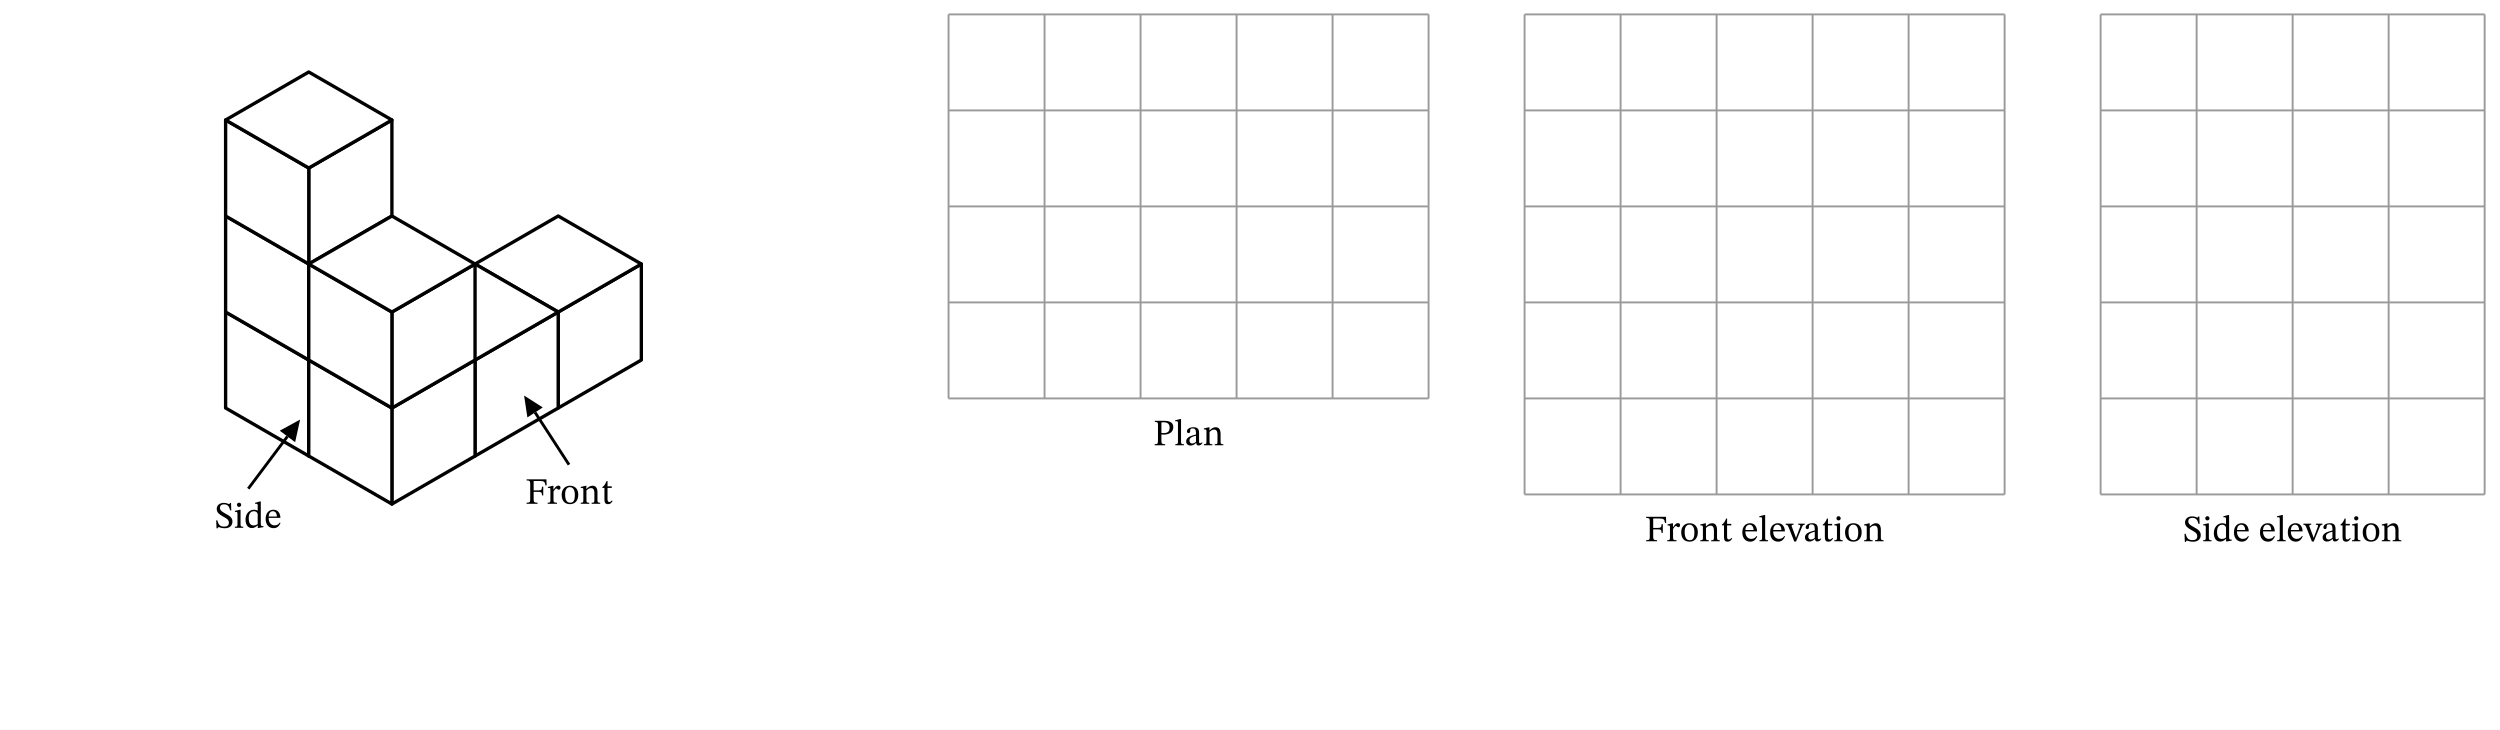
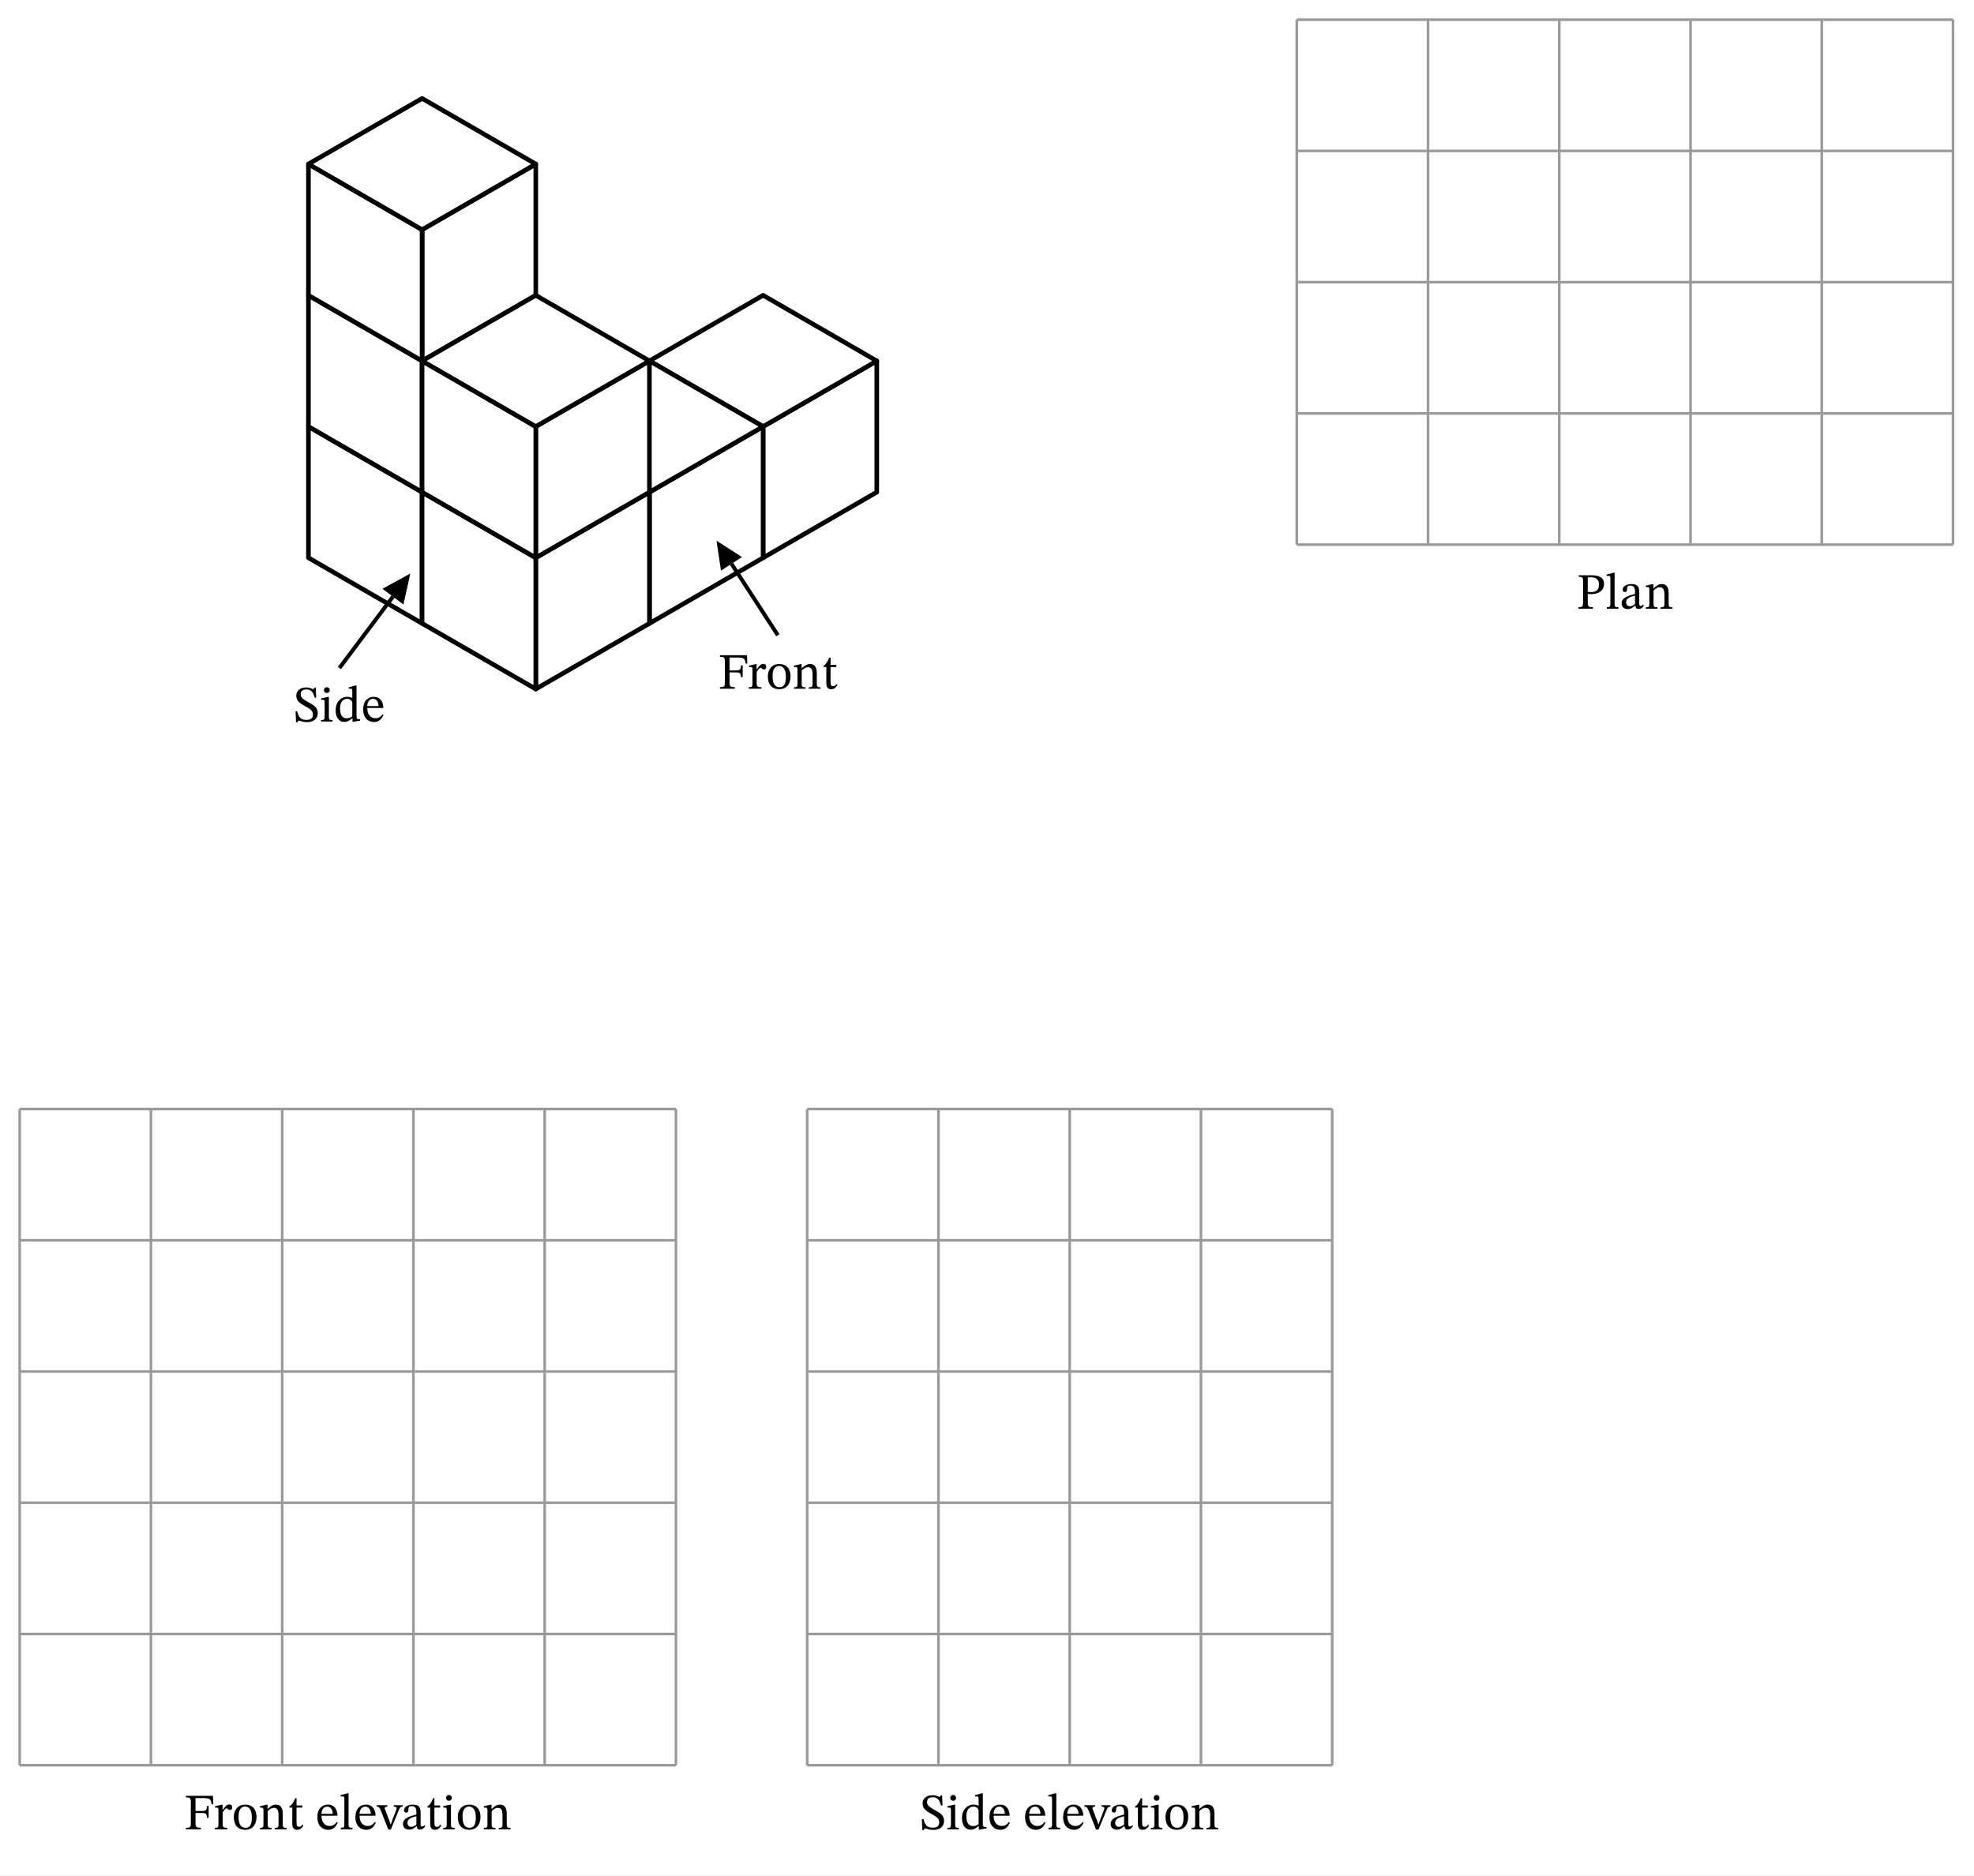
- <svg xmlns="http://www.w3.org/2000/svg" width="984.189" height="287.244" viewBox="0 0 260.4 76">
+ <svg xmlns="http://www.w3.org/2000/svg" width="568.441" height="540.095" viewBox="0 0 150.4 142.9">
  <defs />
-   <path fill="#ffffff" stroke="none" d="M 0 0 L 260.4 0 L 260.4 76 L 0 76 Z" />
+   <path fill="#ffffff" stroke="none" d="M 0 0 L 150.4 0 L 150.4 142.9 L 0 142.9 Z" />
  <g transform="matrix(1 0 0 1 1.5 1.5)">
    <g>
      <path fill="#ffffff" stroke="#000000" stroke-width="0.35" stroke-linejoin="round" d="M 56.641 41 L 65.301 36 L 65.301 26 L 56.641 31 Z" />
      <path fill="#ffffff" stroke="#000000" stroke-width="0.35" stroke-linejoin="round" d="M 56.641 31 L 65.301 26 L 56.641 21 L 47.981 26 Z" />
      <path fill="#ffffff" stroke="#000000" stroke-width="0.35" stroke-linejoin="round" d="M 47.981 46 L 56.641 41 L 56.641 31 L 47.981 36 Z" />
      <path fill="#ffffff" stroke="#000000" stroke-width="0.35" stroke-linejoin="round" d="M 30.66 46 L 22 41 L 22 31 L 30.66 36 Z" />
      <path fill="#ffffff" stroke="#000000" stroke-width="0.35" stroke-linejoin="round" d="M 47.981 36 L 56.641 31 L 47.981 26 L 39.321 31 Z" />
      <path fill="#ffffff" stroke="#000000" stroke-width="0.35" stroke-linejoin="round" d="M 39.321 51 L 47.981 46 L 47.981 36 L 39.321 41 Z" />
      <path fill="#ffffff" stroke="#000000" stroke-width="0.35" stroke-linejoin="round" d="M 39.321 51 L 30.66 46 L 30.66 36 L 39.321 41 Z" />
      <path fill="#ffffff" stroke="#000000" stroke-width="0.35" stroke-linejoin="round" d="M 30.66 36 L 22 31 L 22 21 L 30.66 26 Z" />
      <path fill="#ffffff" stroke="#000000" stroke-width="0.35" stroke-linejoin="round" d="M 39.321 41 L 47.981 36 L 47.981 26 L 39.321 31 Z" />
      <path fill="#ffffff" stroke="#000000" stroke-width="0.35" stroke-linejoin="round" d="M 39.321 41 L 30.66 36 L 30.66 26 L 39.321 31 Z" />
      <path fill="#ffffff" stroke="#000000" stroke-width="0.35" stroke-linejoin="round" d="M 30.66 26 L 39.321 21 L 39.321 11 L 30.66 16 Z" />
      <path fill="#ffffff" stroke="#000000" stroke-width="0.35" stroke-linejoin="round" d="M 30.66 26 L 22 21 L 22 11 L 30.66 16 Z" />
      <path fill="#ffffff" stroke="#000000" stroke-width="0.35" stroke-linejoin="round" d="M 39.321 31 L 47.981 26 L 39.321 21 L 30.66 26 Z" />
      <path fill="#ffffff" stroke="#000000" stroke-width="0.35" stroke-linejoin="round" d="M 30.66 16 L 39.321 11 L 30.66 6 L 22 11 Z" />
      <path fill="#000000" stroke="#000000" stroke-width="0.3" d="M 57.767 46.9 L 54.233 41.46" />
      <path fill="#000000" stroke="none" d="M 53.09 39.7 L 53.433 41.98 L 55.033 40.94 Z" />
      <path fill="#000000" stroke="#000000" stroke-width="0.3" d="M 24.36 49.4 L 28.44 43.96" />
      <path fill="#000000" stroke="none" d="M 29.76 42.2 L 27.64 43.36 L 29.24 44.56 Z" />
      <g>
        <path fill="#000000" stroke="none" d="M 55.438 49.062 L 55.415 48.425 L 53.35 48.425 L 53.35 48.542 C 53.63 48.542 53.727 48.596 53.727 48.864 L 53.727 50.525 C 53.727 50.812 53.665 50.859 53.35 50.859 L 53.35 50.975 L 54.488 50.975 L 54.488 50.859 C 54.185 50.859 54.084 50.812 54.084 50.548 L 54.084 49.733 L 54.542 49.733 C 54.876 49.733 54.953 49.784 54.953 50.098 L 55.085 50.098 L 55.085 49.198 L 54.953 49.198 C 54.953 49.512 54.876 49.582 54.542 49.582 L 54.084 49.582 L 54.084 48.6 L 54.701 48.6 C 55.209 48.6 55.244 48.693 55.314 49.062 Z M 56.145 49.104 L 56.052 49.104 L 55.57 49.221 L 55.57 49.329 C 55.57 49.329 55.613 49.322 55.691 49.322 C 55.83 49.322 55.83 49.392 55.83 49.531 L 55.83 50.599 C 55.83 50.816 55.803 50.862 55.547 50.862 L 55.547 50.975 L 56.517 50.975 L 56.517 50.862 C 56.226 50.862 56.153 50.824 56.153 50.579 L 56.153 49.694 C 56.246 49.539 56.37 49.376 56.459 49.376 C 56.506 49.376 56.583 49.508 56.711 49.508 C 56.797 49.508 56.882 49.446 56.882 49.298 C 56.882 49.166 56.808 49.081 56.657 49.081 C 56.471 49.081 56.354 49.217 56.156 49.504 L 56.145 49.504 Z M 57.872 49.093 C 57.348 49.093 57.002 49.473 57.002 50.036 C 57.002 50.665 57.328 51.014 57.872 51.014 C 58.376 51.014 58.733 50.672 58.733 50.02 C 58.733 49.446 58.403 49.093 57.872 49.093 Z M 57.856 49.24 C 58.202 49.24 58.376 49.562 58.376 50.04 C 58.376 50.672 58.206 50.859 57.887 50.859 C 57.554 50.862 57.363 50.602 57.363 49.985 C 57.363 49.489 57.561 49.24 57.856 49.24 Z M 60.732 49.784 C 60.732 49.337 60.565 49.093 60.212 49.093 C 59.968 49.093 59.797 49.232 59.587 49.419 L 59.572 49.419 L 59.576 49.104 L 59.486 49.104 L 58.993 49.217 L 58.993 49.329 C 58.993 49.329 59.032 49.322 59.098 49.322 C 59.203 49.322 59.261 49.353 59.261 49.492 L 59.261 50.583 C 59.261 50.8 59.25 50.866 58.99 50.866 L 58.99 50.975 L 59.878 50.975 L 59.878 50.866 C 59.599 50.866 59.583 50.8 59.583 50.583 L 59.583 49.586 C 59.7 49.481 59.843 49.341 60.053 49.341 C 60.228 49.341 60.41 49.415 60.41 49.881 L 60.41 50.583 C 60.41 50.8 60.398 50.866 60.123 50.866 L 60.123 50.975 L 61.019 50.975 L 61.019 50.866 C 60.759 50.866 60.732 50.8 60.732 50.583 Z M 62.238 50.626 C 62.141 50.734 62.09 50.785 61.966 50.785 C 61.815 50.785 61.78 50.692 61.78 50.416 L 61.78 49.322 L 62.219 49.322 L 62.219 49.159 L 61.78 49.159 L 61.784 48.608 L 61.683 48.608 C 61.543 48.937 61.427 49.12 61.244 49.232 L 61.244 49.322 L 61.458 49.322 L 61.458 50.525 C 61.458 50.874 61.57 51.014 61.83 51.014 C 62.079 51.014 62.16 50.897 62.312 50.688 Z" />
      </g>
      <g>
        <path fill="#000000" stroke="none" d="M 22.59 51.663 L 22.563 50.886 L 22.462 50.886 C 22.443 50.968 22.404 50.999 22.342 50.999 C 22.249 50.999 22.163 50.879 21.81 50.879 C 21.407 50.882 21.073 51.1 21.073 51.507 C 21.073 51.915 21.387 52.101 21.698 52.28 C 22.016 52.462 22.342 52.598 22.342 52.939 C 22.342 53.234 22.159 53.351 21.868 53.351 C 21.473 53.355 21.275 53.23 21.139 52.695 L 21.018 52.695 L 21.053 53.533 L 21.174 53.533 C 21.178 53.456 21.224 53.405 21.278 53.405 C 21.368 53.405 21.519 53.522 21.923 53.522 C 22.373 53.522 22.711 53.277 22.711 52.827 C 22.711 52.365 22.326 52.19 21.981 51.996 C 21.69 51.829 21.41 51.69 21.41 51.399 C 21.41 51.158 21.562 51.034 21.826 51.034 C 22.218 51.03 22.365 51.236 22.474 51.663 Z M 23.401 50.863 C 23.266 50.863 23.18 50.964 23.18 51.08 C 23.18 51.201 23.269 51.302 23.401 51.302 C 23.537 51.302 23.623 51.201 23.623 51.08 C 23.623 50.964 23.537 50.863 23.401 50.863 Z M 23.836 53.366 C 23.576 53.366 23.557 53.308 23.557 53.083 L 23.557 51.604 L 23.456 51.604 L 22.967 51.713 L 22.967 51.826 C 22.967 51.826 23.009 51.818 23.064 51.818 C 23.176 51.818 23.235 51.833 23.235 52 L 23.235 53.083 C 23.235 53.304 23.223 53.366 22.963 53.366 L 22.963 53.475 L 23.836 53.475 Z M 25.94 53.405 L 25.94 53.3 L 25.858 53.3 C 25.714 53.3 25.664 53.262 25.664 53.06 L 25.664 50.735 L 25.559 50.735 L 25.07 50.871 L 25.07 50.98 C 25.07 50.98 25.136 50.972 25.171 50.972 C 25.322 50.972 25.342 51.007 25.342 51.177 L 25.342 51.686 C 25.222 51.62 25.094 51.593 24.965 51.593 C 24.476 51.593 24.073 51.985 24.073 52.625 C 24.073 53.122 24.298 53.506 24.736 53.506 C 24.993 53.506 25.191 53.359 25.338 53.227 L 25.354 53.227 L 25.354 53.494 L 25.443 53.494 Z M 25.342 53.083 C 25.206 53.176 25.101 53.227 24.919 53.227 C 24.589 53.227 24.41 53.009 24.41 52.474 C 24.41 51.985 24.632 51.748 24.958 51.748 C 25.198 51.748 25.311 51.899 25.342 52.058 Z M 27.647 52.92 C 27.523 53.083 27.403 53.223 27.088 53.223 C 26.778 53.223 26.483 52.978 26.483 52.443 L 27.709 52.443 C 27.69 51.899 27.41 51.593 26.987 51.593 C 26.533 51.593 26.169 51.903 26.169 52.551 C 26.169 53.176 26.529 53.514 26.995 53.514 C 27.395 53.514 27.581 53.269 27.721 52.974 Z M 26.479 52.299 C 26.51 51.938 26.665 51.748 26.929 51.748 C 27.205 51.748 27.333 52.012 27.344 52.299 Z" />
      </g>
    </g>
  </g>
  <g transform="matrix(1 0 0 1 98.801 1.5)">
    <path fill="none" stroke="#9a9a9a" stroke-width="0.2" d="M 0 0 L 0 40 M 10 0 L 10 40 M 20 0 L 20 40 M 30 0 L 30 40 M 40 0 L 40 40 M 50 0 L 50 40 M 0 0 L 50 0 M 0 10 L 50 10 M 0 20 L 50 20 M 0 30 L 50 30 M 0 40 L 50 40" />
  </g>
  <g>
    <path fill="#000000" stroke="none" d="M 120.285 43.831 L 120.285 43.948 C 120.533 43.948 120.615 43.99 120.615 44.219 L 120.615 45.888 C 120.615 46.214 120.572 46.265 120.269 46.265 L 120.269 46.381 L 121.364 46.381 L 121.364 46.265 C 121.049 46.265 120.972 46.222 120.972 45.904 L 120.972 45.24 C 121.014 45.259 121.115 45.271 121.193 45.271 C 121.701 45.271 122.21 45.081 122.21 44.475 C 122.21 43.959 121.748 43.831 121.251 43.831 Z M 120.972 43.998 C 121.053 43.99 121.127 43.983 121.205 43.983 C 121.624 43.983 121.826 44.18 121.826 44.53 C 121.826 44.98 121.6 45.112 121.181 45.112 C 121.104 45.112 121.014 45.104 120.972 45.096 Z M 123.316 46.268 C 123.036 46.268 123.017 46.214 123.017 45.989 L 123.017 43.641 L 122.92 43.641 L 122.408 43.777 L 122.408 43.882 C 122.408 43.882 122.466 43.874 122.532 43.874 C 122.629 43.874 122.695 43.882 122.695 44.041 L 122.695 45.989 C 122.695 46.206 122.679 46.268 122.423 46.268 L 122.423 46.381 L 123.316 46.381 Z M 124.6 46.14 C 124.624 46.311 124.663 46.4 124.833 46.4 C 125.031 46.4 125.124 46.319 125.252 46.133 L 125.194 46.071 C 125.14 46.129 125.086 46.168 125.012 46.168 C 124.93 46.168 124.895 46.136 124.895 45.977 L 124.895 45.096 C 124.895 44.693 124.736 44.499 124.313 44.499 C 123.89 44.499 123.63 44.708 123.63 44.926 C 123.63 45.054 123.716 45.112 123.793 45.112 C 123.902 45.112 123.964 45.054 123.964 44.933 C 123.964 44.701 124.003 44.619 124.224 44.619 C 124.457 44.619 124.573 44.747 124.573 45.085 L 124.573 45.256 C 124.24 45.36 123.553 45.461 123.553 45.973 C 123.553 46.222 123.716 46.408 124.014 46.408 C 124.263 46.408 124.403 46.3 124.585 46.14 Z M 124.573 46.024 C 124.441 46.133 124.302 46.195 124.174 46.195 C 124.007 46.195 123.894 46.074 123.894 45.88 C 123.894 45.578 124.22 45.473 124.573 45.384 Z M 127.135 45.19 C 127.135 44.743 126.968 44.499 126.615 44.499 C 126.37 44.499 126.199 44.638 125.99 44.825 L 125.974 44.825 L 125.978 44.51 L 125.889 44.51 L 125.396 44.623 L 125.396 44.735 C 125.396 44.735 125.435 44.728 125.501 44.728 C 125.606 44.728 125.664 44.759 125.664 44.898 L 125.664 45.989 C 125.664 46.206 125.652 46.272 125.392 46.272 L 125.392 46.381 L 126.281 46.381 L 126.281 46.272 C 126.002 46.272 125.986 46.206 125.986 45.989 L 125.986 44.992 C 126.102 44.887 126.246 44.747 126.456 44.747 C 126.63 44.747 126.813 44.821 126.813 45.287 L 126.813 45.989 C 126.813 46.206 126.801 46.272 126.525 46.272 L 126.525 46.381 L 127.422 46.381 L 127.422 46.272 C 127.162 46.272 127.135 46.206 127.135 45.989 Z" />
  </g>
-   <g transform="matrix(1 0 0 1 158.801 1.5)">
+   <g transform="matrix(1 0 0 1 1.5 84.5)">
    <path fill="none" stroke="#9a9a9a" stroke-width="0.2" d="M 0 0 L 0 50 M 10 0 L 10 50 M 20 0 L 20 50 M 30 0 L 30 50 M 40 0 L 40 50 M 50 0 L 50 50 M 0 0 L 50 0 M 0 10 L 50 10 M 0 20 L 50 20 M 0 30 L 50 30 M 0 40 L 50 40 M 0 50 L 50 50" />
  </g>
  <g>
-     <path fill="#000000" stroke="none" d="M 173.551 54.468 L 173.528 53.831 L 171.463 53.831 L 171.463 53.948 C 171.743 53.948 171.84 54.002 171.84 54.27 L 171.84 55.931 C 171.84 56.218 171.778 56.265 171.463 56.265 L 171.463 56.381 L 172.6 56.381 L 172.6 56.265 C 172.298 56.265 172.197 56.218 172.197 55.954 L 172.197 55.139 L 172.655 55.139 C 172.989 55.139 173.066 55.19 173.066 55.504 L 173.198 55.504 L 173.198 54.604 L 173.066 54.604 C 173.066 54.918 172.989 54.988 172.655 54.988 L 172.197 54.988 L 172.197 54.006 L 172.814 54.006 C 173.322 54.006 173.357 54.099 173.427 54.468 Z M 174.258 54.51 L 174.164 54.51 L 173.683 54.627 L 173.683 54.735 C 173.683 54.735 173.726 54.728 173.804 54.728 C 173.943 54.728 173.943 54.798 173.943 54.937 L 173.943 56.005 C 173.943 56.222 173.916 56.268 173.66 56.268 L 173.66 56.381 L 174.63 56.381 L 174.63 56.268 C 174.339 56.268 174.265 56.23 174.265 55.985 L 174.265 55.1 C 174.359 54.945 174.483 54.782 174.572 54.782 C 174.619 54.782 174.696 54.914 174.824 54.914 C 174.91 54.914 174.995 54.852 174.995 54.704 C 174.995 54.572 174.921 54.487 174.77 54.487 C 174.584 54.487 174.467 54.623 174.269 54.91 L 174.258 54.91 Z M 175.985 54.499 C 175.461 54.499 175.115 54.879 175.115 55.442 C 175.115 56.071 175.441 56.42 175.985 56.42 C 176.489 56.42 176.846 56.078 176.846 55.426 C 176.846 54.852 176.516 54.499 175.985 54.499 Z M 175.969 54.646 C 176.315 54.646 176.489 54.968 176.489 55.446 C 176.489 56.078 176.318 56.265 176 56.265 C 175.666 56.268 175.476 56.008 175.476 55.391 C 175.476 54.895 175.674 54.646 175.969 54.646 Z M 178.845 55.19 C 178.845 54.743 178.678 54.499 178.325 54.499 C 178.08 54.499 177.91 54.638 177.7 54.825 L 177.685 54.825 L 177.688 54.51 L 177.599 54.51 L 177.106 54.623 L 177.106 54.735 C 177.106 54.735 177.145 54.728 177.211 54.728 C 177.316 54.728 177.374 54.759 177.374 54.898 L 177.374 55.989 C 177.374 56.206 177.362 56.272 177.102 56.272 L 177.102 56.381 L 177.991 56.381 L 177.991 56.272 C 177.712 56.272 177.696 56.206 177.696 55.989 L 177.696 54.992 C 177.813 54.887 177.956 54.747 178.166 54.747 C 178.34 54.747 178.523 54.821 178.523 55.287 L 178.523 55.989 C 178.523 56.206 178.511 56.272 178.236 56.272 L 178.236 56.381 L 179.132 56.381 L 179.132 56.272 C 178.872 56.272 178.845 56.206 178.845 55.989 Z M 180.351 56.032 C 180.254 56.14 180.203 56.191 180.079 56.191 C 179.928 56.191 179.893 56.098 179.893 55.822 L 179.893 54.728 L 180.331 54.728 L 180.331 54.565 L 179.893 54.565 L 179.897 54.014 L 179.796 54.014 C 179.656 54.343 179.54 54.526 179.357 54.638 L 179.357 54.728 L 179.571 54.728 L 179.571 55.931 C 179.571 56.28 179.683 56.42 179.943 56.42 C 180.192 56.42 180.273 56.303 180.425 56.094 Z M 182.959 55.826 C 182.835 55.989 182.714 56.129 182.4 56.129 C 182.089 56.129 181.795 55.884 181.795 55.349 L 183.021 55.349 C 183.002 54.805 182.722 54.499 182.299 54.499 C 181.845 54.499 181.48 54.809 181.48 55.457 C 181.48 56.082 181.841 56.42 182.307 56.42 C 182.707 56.42 182.893 56.175 183.033 55.88 Z M 181.791 55.205 C 181.822 54.844 181.977 54.654 182.241 54.654 C 182.516 54.654 182.644 54.918 182.656 55.205 Z M 184.158 56.268 C 183.879 56.268 183.859 56.214 183.859 55.989 L 183.859 53.641 L 183.762 53.641 L 183.25 53.777 L 183.25 53.882 C 183.25 53.882 183.308 53.874 183.374 53.874 C 183.471 53.874 183.537 53.882 183.537 54.041 L 183.537 55.989 C 183.537 56.206 183.522 56.268 183.265 56.268 L 183.265 56.381 L 184.158 56.381 Z M 185.858 55.826 C 185.734 55.989 185.613 56.129 185.299 56.129 C 184.989 56.129 184.694 55.884 184.694 55.349 L 185.92 55.349 C 185.901 54.805 185.621 54.499 185.198 54.499 C 184.744 54.499 184.379 54.809 184.379 55.457 C 184.379 56.082 184.74 56.42 185.206 56.42 C 185.606 56.42 185.792 56.175 185.932 55.88 Z M 184.69 55.205 C 184.721 54.844 184.876 54.654 185.14 54.654 C 185.416 54.654 185.544 54.918 185.555 55.205 Z M 187.981 54.545 L 187.302 54.545 L 187.302 54.658 C 187.441 54.658 187.523 54.677 187.523 54.763 C 187.523 54.825 187.5 54.871 187.496 54.891 L 187.162 55.768 L 187.08 56.005 L 187.057 56.005 L 186.983 55.772 L 186.654 54.906 C 186.63 54.852 186.615 54.805 186.615 54.755 C 186.615 54.693 186.665 54.658 186.817 54.658 L 186.817 54.545 L 185.998 54.545 L 185.998 54.658 C 186.165 54.658 186.211 54.701 186.312 54.941 L 186.89 56.404 L 187.077 56.404 L 187.69 54.914 C 187.767 54.712 187.829 54.658 187.981 54.658 Z M 189.052 56.14 C 189.075 56.311 189.114 56.4 189.285 56.4 C 189.483 56.4 189.576 56.319 189.704 56.133 L 189.646 56.071 C 189.591 56.129 189.537 56.168 189.463 56.168 C 189.382 56.168 189.347 56.136 189.347 55.977 L 189.347 55.096 C 189.347 54.693 189.188 54.499 188.765 54.499 C 188.342 54.499 188.082 54.708 188.082 54.926 C 188.082 55.054 188.167 55.112 188.245 55.112 C 188.353 55.112 188.415 55.054 188.415 54.933 C 188.415 54.701 188.454 54.619 188.676 54.619 C 188.908 54.619 189.025 54.747 189.025 55.085 L 189.025 55.256 C 188.691 55.36 188.004 55.461 188.004 55.973 C 188.004 56.222 188.167 56.408 188.466 56.408 C 188.714 56.408 188.854 56.3 189.036 56.14 Z M 189.025 56.024 C 188.893 56.133 188.753 56.195 188.625 56.195 C 188.458 56.195 188.346 56.074 188.346 55.88 C 188.346 55.578 188.672 55.473 189.025 55.384 Z M 190.857 56.032 C 190.76 56.14 190.709 56.191 190.585 56.191 C 190.434 56.191 190.399 56.098 190.399 55.822 L 190.399 54.728 L 190.837 54.728 L 190.837 54.565 L 190.399 54.565 L 190.403 54.014 L 190.302 54.014 C 190.162 54.343 190.046 54.526 189.863 54.638 L 189.863 54.728 L 190.077 54.728 L 190.077 55.931 C 190.077 56.28 190.189 56.42 190.449 56.42 C 190.698 56.42 190.779 56.303 190.93 56.094 Z M 191.505 53.769 C 191.369 53.769 191.284 53.87 191.284 53.986 C 191.284 54.107 191.373 54.208 191.505 54.208 C 191.641 54.208 191.726 54.107 191.726 53.986 C 191.726 53.87 191.641 53.769 191.505 53.769 Z M 191.939 56.272 C 191.679 56.272 191.66 56.214 191.66 55.989 L 191.66 54.51 L 191.559 54.51 L 191.07 54.619 L 191.07 54.732 C 191.07 54.732 191.113 54.724 191.167 54.724 C 191.28 54.724 191.338 54.739 191.338 54.906 L 191.338 55.989 C 191.338 56.21 191.326 56.272 191.066 56.272 L 191.066 56.381 L 191.939 56.381 Z M 193.049 54.499 C 192.525 54.499 192.18 54.879 192.18 55.442 C 192.18 56.071 192.506 56.42 193.049 56.42 C 193.554 56.42 193.911 56.078 193.911 55.426 C 193.911 54.852 193.581 54.499 193.049 54.499 Z M 193.034 54.646 C 193.379 54.646 193.554 54.968 193.554 55.446 C 193.554 56.078 193.383 56.265 193.065 56.265 C 192.731 56.268 192.541 56.008 192.541 55.391 C 192.541 54.895 192.739 54.646 193.034 54.646 Z M 195.91 55.19 C 195.91 54.743 195.743 54.499 195.39 54.499 C 195.145 54.499 194.974 54.638 194.765 54.825 L 194.749 54.825 L 194.753 54.51 L 194.664 54.51 L 194.171 54.623 L 194.171 54.735 C 194.171 54.735 194.21 54.728 194.276 54.728 C 194.381 54.728 194.439 54.759 194.439 54.898 L 194.439 55.989 C 194.439 56.206 194.427 56.272 194.167 56.272 L 194.167 56.381 L 195.056 56.381 L 195.056 56.272 C 194.776 56.272 194.761 56.206 194.761 55.989 L 194.761 54.992 C 194.877 54.887 195.021 54.747 195.231 54.747 C 195.405 54.747 195.588 54.821 195.588 55.287 L 195.588 55.989 C 195.588 56.206 195.576 56.272 195.3 56.272 L 195.3 56.381 L 196.197 56.381 L 196.197 56.272 C 195.937 56.272 195.91 56.206 195.91 55.989 Z" />
+     <path fill="#000000" stroke="none" d="M 16.25 137.468 L 16.227 136.831 L 14.162 136.831 L 14.162 136.948 C 14.442 136.948 14.539 137.002 14.539 137.27 L 14.539 138.931 C 14.539 139.218 14.477 139.265 14.162 139.265 L 14.162 139.381 L 15.299 139.381 L 15.299 139.265 C 14.997 139.265 14.896 139.218 14.896 138.954 L 14.896 138.139 L 15.354 138.139 C 15.688 138.139 15.765 138.19 15.765 138.504 L 15.897 138.504 L 15.897 137.603 L 15.765 137.603 C 15.765 137.918 15.688 137.988 15.354 137.988 L 14.896 137.988 L 14.896 137.006 L 15.513 137.006 C 16.021 137.006 16.056 137.099 16.126 137.468 Z M 16.957 137.51 L 16.863 137.51 L 16.382 137.627 L 16.382 137.735 C 16.382 137.735 16.425 137.728 16.503 137.728 C 16.642 137.728 16.642 137.798 16.642 137.937 L 16.642 139.005 C 16.642 139.222 16.615 139.268 16.359 139.268 L 16.359 139.381 L 17.329 139.381 L 17.329 139.268 C 17.038 139.268 16.964 139.23 16.964 138.985 L 16.964 138.1 C 17.058 137.945 17.182 137.782 17.271 137.782 C 17.318 137.782 17.395 137.914 17.523 137.914 C 17.609 137.914 17.694 137.852 17.694 137.704 C 17.694 137.572 17.62 137.487 17.469 137.487 C 17.283 137.487 17.166 137.623 16.968 137.91 L 16.957 137.91 Z M 18.684 137.499 C 18.16 137.499 17.814 137.879 17.814 138.442 C 17.814 139.071 18.14 139.42 18.684 139.42 C 19.188 139.42 19.545 139.078 19.545 138.426 C 19.545 137.852 19.215 137.499 18.684 137.499 Z M 18.668 137.646 C 19.014 137.646 19.188 137.968 19.188 138.446 C 19.188 139.078 19.017 139.265 18.699 139.265 C 18.365 139.268 18.175 139.008 18.175 138.391 C 18.175 137.895 18.373 137.646 18.668 137.646 Z M 21.544 138.19 C 21.544 137.743 21.377 137.499 21.024 137.499 C 20.779 137.499 20.609 137.638 20.399 137.825 L 20.384 137.825 L 20.387 137.51 L 20.298 137.51 L 19.805 137.623 L 19.805 137.735 C 19.805 137.735 19.844 137.728 19.91 137.728 C 20.015 137.728 20.073 137.759 20.073 137.898 L 20.073 138.989 C 20.073 139.206 20.061 139.272 19.801 139.272 L 19.801 139.381 L 20.69 139.381 L 20.69 139.272 C 20.411 139.272 20.395 139.206 20.395 138.989 L 20.395 137.992 C 20.512 137.887 20.655 137.747 20.865 137.747 C 21.039 137.747 21.222 137.821 21.222 138.287 L 21.222 138.989 C 21.222 139.206 21.21 139.272 20.935 139.272 L 20.935 139.381 L 21.831 139.381 L 21.831 139.272 C 21.571 139.272 21.544 139.206 21.544 138.989 Z M 23.05 139.032 C 22.953 139.14 22.902 139.191 22.778 139.191 C 22.627 139.191 22.592 139.098 22.592 138.822 L 22.592 137.728 L 23.03 137.728 L 23.03 137.565 L 22.592 137.565 L 22.596 137.014 L 22.495 137.014 C 22.355 137.343 22.239 137.526 22.056 137.638 L 22.056 137.728 L 22.27 137.728 L 22.27 138.931 C 22.27 139.28 22.382 139.42 22.642 139.42 C 22.891 139.42 22.972 139.303 23.124 139.094 Z M 25.658 138.826 C 25.534 138.989 25.413 139.129 25.099 139.129 C 24.788 139.129 24.494 138.884 24.494 138.349 L 25.72 138.349 C 25.701 137.805 25.421 137.499 24.998 137.499 C 24.544 137.499 24.179 137.809 24.179 138.457 C 24.179 139.082 24.54 139.42 25.006 139.42 C 25.406 139.42 25.592 139.175 25.732 138.88 Z M 24.49 138.205 C 24.521 137.844 24.676 137.654 24.94 137.654 C 25.215 137.654 25.343 137.918 25.355 138.205 Z M 26.857 139.268 C 26.578 139.268 26.558 139.214 26.558 138.989 L 26.558 136.641 L 26.461 136.641 L 25.949 136.777 L 25.949 136.882 C 25.949 136.882 26.007 136.874 26.073 136.874 C 26.17 136.874 26.236 136.882 26.236 137.041 L 26.236 138.989 C 26.236 139.206 26.221 139.268 25.964 139.268 L 25.964 139.381 L 26.857 139.381 Z M 28.557 138.826 C 28.433 138.989 28.312 139.129 27.998 139.129 C 27.688 139.129 27.393 138.884 27.393 138.349 L 28.619 138.349 C 28.6 137.805 28.32 137.499 27.897 137.499 C 27.443 137.499 27.078 137.809 27.078 138.457 C 27.078 139.082 27.439 139.42 27.905 139.42 C 28.305 139.42 28.491 139.175 28.631 138.88 Z M 27.389 138.205 C 27.42 137.844 27.575 137.654 27.839 137.654 C 28.114 137.654 28.243 137.918 28.254 138.205 Z M 30.68 137.545 L 30.001 137.545 L 30.001 137.658 C 30.14 137.658 30.222 137.677 30.222 137.763 C 30.222 137.825 30.199 137.871 30.195 137.891 L 29.861 138.768 L 29.779 139.005 L 29.756 139.005 L 29.682 138.772 L 29.353 137.906 C 29.329 137.852 29.314 137.805 29.314 137.755 C 29.314 137.693 29.364 137.658 29.516 137.658 L 29.516 137.545 L 28.697 137.545 L 28.697 137.658 C 28.864 137.658 28.91 137.701 29.011 137.941 L 29.589 139.404 L 29.776 139.404 L 30.389 137.914 C 30.466 137.712 30.528 137.658 30.68 137.658 Z M 31.751 139.14 C 31.774 139.311 31.813 139.4 31.984 139.4 C 32.182 139.4 32.275 139.319 32.403 139.133 L 32.345 139.071 C 32.29 139.129 32.236 139.168 32.162 139.168 C 32.081 139.168 32.046 139.136 32.046 138.977 L 32.046 138.096 C 32.046 137.693 31.887 137.499 31.464 137.499 C 31.041 137.499 30.781 137.708 30.781 137.926 C 30.781 138.054 30.866 138.112 30.944 138.112 C 31.052 138.112 31.115 138.054 31.115 137.933 C 31.115 137.701 31.153 137.619 31.375 137.619 C 31.607 137.619 31.724 137.747 31.724 138.085 L 31.724 138.256 C 31.39 138.36 30.703 138.461 30.703 138.974 C 30.703 139.222 30.866 139.408 31.165 139.408 C 31.413 139.408 31.553 139.299 31.735 139.14 Z M 31.724 139.024 C 31.592 139.133 31.452 139.195 31.324 139.195 C 31.157 139.195 31.045 139.074 31.045 138.88 C 31.045 138.578 31.371 138.473 31.724 138.384 Z M 33.556 139.032 C 33.459 139.14 33.408 139.191 33.284 139.191 C 33.133 139.191 33.098 139.098 33.098 138.822 L 33.098 137.728 L 33.536 137.728 L 33.536 137.565 L 33.098 137.565 L 33.102 137.014 L 33.001 137.014 C 32.861 137.343 32.745 137.526 32.562 137.638 L 32.562 137.728 L 32.776 137.728 L 32.776 138.931 C 32.776 139.28 32.888 139.42 33.148 139.42 C 33.397 139.42 33.478 139.303 33.629 139.094 Z M 34.204 136.769 C 34.068 136.769 33.983 136.87 33.983 136.986 C 33.983 137.107 34.072 137.208 34.204 137.208 C 34.34 137.208 34.425 137.107 34.425 136.986 C 34.425 136.87 34.34 136.769 34.204 136.769 Z M 34.638 139.272 C 34.378 139.272 34.359 139.214 34.359 138.989 L 34.359 137.51 L 34.258 137.51 L 33.769 137.619 L 33.769 137.732 C 33.769 137.732 33.812 137.724 33.866 137.724 C 33.979 137.724 34.037 137.739 34.037 137.906 L 34.037 138.989 C 34.037 139.21 34.025 139.272 33.765 139.272 L 33.765 139.381 L 34.638 139.381 Z M 35.748 137.499 C 35.224 137.499 34.879 137.879 34.879 138.442 C 34.879 139.071 35.205 139.42 35.748 139.42 C 36.253 139.42 36.61 139.078 36.61 138.426 C 36.61 137.852 36.28 137.499 35.748 137.499 Z M 35.733 137.646 C 36.078 137.646 36.253 137.968 36.253 138.446 C 36.253 139.078 36.082 139.265 35.764 139.265 C 35.43 139.268 35.24 139.008 35.24 138.391 C 35.24 137.895 35.438 137.646 35.733 137.646 Z M 38.609 138.19 C 38.609 137.743 38.442 137.499 38.089 137.499 C 37.844 137.499 37.673 137.638 37.464 137.825 L 37.448 137.825 L 37.452 137.51 L 37.363 137.51 L 36.87 137.623 L 36.87 137.735 C 36.87 137.735 36.909 137.728 36.975 137.728 C 37.08 137.728 37.138 137.759 37.138 137.898 L 37.138 138.989 C 37.138 139.206 37.126 139.272 36.866 139.272 L 36.866 139.381 L 37.755 139.381 L 37.755 139.272 C 37.475 139.272 37.46 139.206 37.46 138.989 L 37.46 137.992 C 37.576 137.887 37.72 137.747 37.93 137.747 C 38.104 137.747 38.287 137.821 38.287 138.287 L 38.287 138.989 C 38.287 139.206 38.275 139.272 37.999 139.272 L 37.999 139.381 L 38.896 139.381 L 38.896 139.272 C 38.636 139.272 38.609 139.206 38.609 138.989 Z" />
  </g>
-   <g transform="matrix(1 0 0 1 218.801 1.5)">
+   <g transform="matrix(1 0 0 1 61.5 84.5)">
    <path fill="none" stroke="#9a9a9a" stroke-width="0.2" d="M 0 0 L 0 50 M 10 0 L 10 50 M 20 0 L 20 50 M 30 0 L 30 50 M 40 0 L 40 50 M 0 0 L 40 0 M 0 10 L 40 10 M 0 20 L 40 20 M 0 30 L 40 30 M 0 40 L 40 40 M 0 50 L 40 50" />
  </g>
  <g>
-     <path fill="#000000" stroke="none" d="M 229.11 54.569 L 229.083 53.792 L 228.982 53.792 C 228.963 53.874 228.924 53.905 228.862 53.905 C 228.769 53.905 228.683 53.785 228.33 53.785 C 227.926 53.788 227.593 54.006 227.593 54.413 C 227.593 54.821 227.907 55.007 228.218 55.186 C 228.536 55.368 228.862 55.504 228.862 55.845 C 228.862 56.14 228.679 56.257 228.388 56.257 C 227.992 56.261 227.794 56.136 227.659 55.601 L 227.538 55.601 L 227.573 56.439 L 227.694 56.439 C 227.697 56.362 227.744 56.311 227.798 56.311 C 227.888 56.311 228.039 56.428 228.443 56.428 C 228.893 56.428 229.23 56.183 229.23 55.733 C 229.23 55.271 228.846 55.096 228.501 54.902 C 228.21 54.735 227.93 54.596 227.93 54.305 C 227.93 54.064 228.082 53.94 228.346 53.94 C 228.738 53.936 228.885 54.142 228.994 54.569 Z M 229.921 53.769 C 229.785 53.769 229.7 53.87 229.7 53.986 C 229.7 54.107 229.789 54.208 229.921 54.208 C 230.057 54.208 230.142 54.107 230.142 53.986 C 230.142 53.87 230.057 53.769 229.921 53.769 Z M 230.356 56.272 C 230.096 56.272 230.076 56.214 230.076 55.989 L 230.076 54.51 L 229.976 54.51 L 229.487 54.619 L 229.487 54.732 C 229.487 54.732 229.529 54.724 229.584 54.724 C 229.696 54.724 229.754 54.739 229.754 54.906 L 229.754 55.989 C 229.754 56.21 229.743 56.272 229.483 56.272 L 229.483 56.381 L 230.356 56.381 Z M 232.459 56.311 L 232.459 56.206 L 232.378 56.206 C 232.234 56.206 232.184 56.168 232.184 55.966 L 232.184 53.641 L 232.079 53.641 L 231.59 53.777 L 231.59 53.886 C 231.59 53.886 231.656 53.878 231.691 53.878 C 231.842 53.878 231.862 53.913 231.862 54.083 L 231.862 54.592 C 231.741 54.526 231.613 54.499 231.485 54.499 C 230.996 54.499 230.593 54.891 230.593 55.531 C 230.593 56.028 230.818 56.412 231.256 56.412 C 231.512 56.412 231.71 56.265 231.858 56.133 L 231.873 56.133 L 231.873 56.4 L 231.963 56.4 Z M 231.862 55.989 C 231.726 56.082 231.621 56.133 231.439 56.133 C 231.109 56.133 230.93 55.915 230.93 55.38 C 230.93 54.891 231.152 54.654 231.478 54.654 C 231.718 54.654 231.831 54.805 231.862 54.964 Z M 234.167 55.826 C 234.043 55.989 233.923 56.129 233.608 56.129 C 233.298 56.129 233.003 55.884 233.003 55.349 L 234.229 55.349 C 234.21 54.805 233.93 54.499 233.507 54.499 C 233.053 54.499 232.688 54.809 232.688 55.457 C 232.688 56.082 233.049 56.42 233.515 56.42 C 233.915 56.42 234.101 56.175 234.241 55.88 Z M 232.999 55.205 C 233.03 54.844 233.185 54.654 233.449 54.654 C 233.725 54.654 233.853 54.918 233.864 55.205 Z M 236.88 55.826 C 236.756 55.989 236.635 56.129 236.321 56.129 C 236.011 56.129 235.716 55.884 235.716 55.349 L 236.942 55.349 C 236.923 54.805 236.643 54.499 236.22 54.499 C 235.766 54.499 235.401 54.809 235.401 55.457 C 235.401 56.082 235.762 56.42 236.228 56.42 C 236.628 56.42 236.814 56.175 236.954 55.88 Z M 235.712 55.205 C 235.743 54.844 235.898 54.654 236.162 54.654 C 236.437 54.654 236.566 54.918 236.577 55.205 Z M 238.079 56.268 C 237.8 56.268 237.78 56.214 237.78 55.989 L 237.78 53.641 L 237.683 53.641 L 237.171 53.777 L 237.171 53.882 C 237.171 53.882 237.229 53.874 237.295 53.874 C 237.392 53.874 237.458 53.882 237.458 54.041 L 237.458 55.989 C 237.458 56.206 237.443 56.268 237.186 56.268 L 237.186 56.381 L 238.079 56.381 Z M 239.779 55.826 C 239.655 55.989 239.535 56.129 239.22 56.129 C 238.91 56.129 238.615 55.884 238.615 55.349 L 239.841 55.349 C 239.822 54.805 239.542 54.499 239.119 54.499 C 238.665 54.499 238.3 54.809 238.3 55.457 C 238.3 56.082 238.661 56.42 239.127 56.42 C 239.527 56.42 239.713 56.175 239.853 55.88 Z M 238.611 55.205 C 238.642 54.844 238.797 54.654 239.061 54.654 C 239.337 54.654 239.465 54.918 239.476 55.205 Z M 241.902 54.545 L 241.223 54.545 L 241.223 54.658 C 241.362 54.658 241.444 54.677 241.444 54.763 C 241.444 54.825 241.421 54.871 241.417 54.891 L 241.083 55.768 L 241.002 56.005 L 240.978 56.005 L 240.905 55.772 L 240.575 54.906 C 240.551 54.852 240.536 54.805 240.536 54.755 C 240.536 54.693 240.586 54.658 240.738 54.658 L 240.738 54.545 L 239.919 54.545 L 239.919 54.658 C 240.086 54.658 240.132 54.701 240.233 54.941 L 240.811 56.404 L 240.998 56.404 L 241.611 54.914 C 241.688 54.712 241.751 54.658 241.902 54.658 Z M 242.973 56.14 C 242.996 56.311 243.035 56.4 243.206 56.4 C 243.404 56.4 243.497 56.319 243.625 56.133 L 243.567 56.071 C 243.513 56.129 243.458 56.168 243.384 56.168 C 243.303 56.168 243.268 56.136 243.268 55.977 L 243.268 55.096 C 243.268 54.693 243.109 54.499 242.686 54.499 C 242.263 54.499 242.003 54.708 242.003 54.926 C 242.003 55.054 242.088 55.112 242.166 55.112 C 242.274 55.112 242.337 55.054 242.337 54.933 C 242.337 54.701 242.375 54.619 242.597 54.619 C 242.829 54.619 242.946 54.747 242.946 55.085 L 242.946 55.256 C 242.612 55.36 241.925 55.461 241.925 55.973 C 241.925 56.222 242.088 56.408 242.387 56.408 C 242.635 56.408 242.775 56.3 242.958 56.14 Z M 242.946 56.024 C 242.814 56.133 242.674 56.195 242.546 56.195 C 242.379 56.195 242.267 56.074 242.267 55.88 C 242.267 55.578 242.593 55.473 242.946 55.384 Z M 244.778 56.032 C 244.681 56.14 244.63 56.191 244.506 56.191 C 244.355 56.191 244.32 56.098 244.32 55.822 L 244.32 54.728 L 244.758 54.728 L 244.758 54.565 L 244.32 54.565 L 244.324 54.014 L 244.223 54.014 C 244.083 54.343 243.967 54.526 243.784 54.638 L 243.784 54.728 L 243.998 54.728 L 243.998 55.931 C 243.998 56.28 244.11 56.42 244.37 56.42 C 244.619 56.42 244.7 56.303 244.851 56.094 Z M 245.426 53.769 C 245.29 53.769 245.205 53.87 245.205 53.986 C 245.205 54.107 245.294 54.208 245.426 54.208 C 245.562 54.208 245.647 54.107 245.647 53.986 C 245.647 53.87 245.562 53.769 245.426 53.769 Z M 245.861 56.272 C 245.601 56.272 245.581 56.214 245.581 55.989 L 245.581 54.51 L 245.48 54.51 L 244.991 54.619 L 244.991 54.732 C 244.991 54.732 245.034 54.724 245.088 54.724 C 245.201 54.724 245.259 54.739 245.259 54.906 L 245.259 55.989 C 245.259 56.21 245.247 56.272 244.987 56.272 L 244.987 56.381 L 245.861 56.381 Z M 246.97 54.499 C 246.447 54.499 246.101 54.879 246.101 55.442 C 246.101 56.071 246.427 56.42 246.97 56.42 C 247.475 56.42 247.832 56.078 247.832 55.426 C 247.832 54.852 247.502 54.499 246.97 54.499 Z M 246.955 54.646 C 247.3 54.646 247.475 54.968 247.475 55.446 C 247.475 56.078 247.304 56.265 246.986 56.265 C 246.652 56.268 246.462 56.008 246.462 55.391 C 246.462 54.895 246.66 54.646 246.955 54.646 Z M 249.831 55.19 C 249.831 54.743 249.664 54.499 249.311 54.499 C 249.066 54.499 248.895 54.638 248.686 54.825 L 248.67 54.825 L 248.674 54.51 L 248.585 54.51 L 248.092 54.623 L 248.092 54.735 C 248.092 54.735 248.131 54.728 248.197 54.728 C 248.302 54.728 248.36 54.759 248.36 54.898 L 248.36 55.989 C 248.36 56.206 248.348 56.272 248.088 56.272 L 248.088 56.381 L 248.977 56.381 L 248.977 56.272 C 248.698 56.272 248.682 56.206 248.682 55.989 L 248.682 54.992 C 248.798 54.887 248.942 54.747 249.152 54.747 C 249.326 54.747 249.509 54.821 249.509 55.287 L 249.509 55.989 C 249.509 56.206 249.497 56.272 249.221 56.272 L 249.221 56.381 L 250.118 56.381 L 250.118 56.272 C 249.858 56.272 249.831 56.206 249.831 55.989 Z" />
+     <path fill="#000000" stroke="none" d="M 71.809 137.569 L 71.782 136.792 L 71.681 136.792 C 71.662 136.874 71.623 136.905 71.561 136.905 C 71.468 136.905 71.382 136.785 71.029 136.785 C 70.625 136.788 70.292 137.006 70.292 137.413 C 70.292 137.821 70.606 138.007 70.917 138.186 C 71.235 138.368 71.561 138.504 71.561 138.845 C 71.561 139.14 71.378 139.257 71.087 139.257 C 70.691 139.261 70.493 139.136 70.358 138.601 L 70.237 138.601 L 70.272 139.439 L 70.393 139.439 C 70.396 139.362 70.443 139.311 70.497 139.311 C 70.587 139.311 70.738 139.428 71.142 139.428 C 71.592 139.428 71.929 139.183 71.929 138.733 C 71.929 138.271 71.545 138.096 71.2 137.902 C 70.909 137.735 70.629 137.596 70.629 137.305 C 70.629 137.064 70.781 136.94 71.045 136.94 C 71.437 136.936 71.584 137.142 71.693 137.569 Z M 72.62 136.769 C 72.484 136.769 72.399 136.87 72.399 136.986 C 72.399 137.107 72.488 137.208 72.62 137.208 C 72.756 137.208 72.841 137.107 72.841 136.986 C 72.841 136.87 72.756 136.769 72.62 136.769 Z M 73.055 139.272 C 72.795 139.272 72.776 139.214 72.776 138.989 L 72.776 137.51 L 72.675 137.51 L 72.186 137.619 L 72.186 137.732 C 72.186 137.732 72.228 137.724 72.283 137.724 C 72.395 137.724 72.453 137.739 72.453 137.906 L 72.453 138.989 C 72.453 139.21 72.442 139.272 72.182 139.272 L 72.182 139.381 L 73.055 139.381 Z M 75.158 139.311 L 75.158 139.206 L 75.077 139.206 C 74.933 139.206 74.883 139.168 74.883 138.966 L 74.883 136.641 L 74.778 136.641 L 74.289 136.777 L 74.289 136.886 C 74.289 136.886 74.355 136.878 74.39 136.878 C 74.541 136.878 74.561 136.913 74.561 137.083 L 74.561 137.592 C 74.44 137.526 74.312 137.499 74.184 137.499 C 73.695 137.499 73.292 137.891 73.292 138.531 C 73.292 139.028 73.517 139.412 73.955 139.412 C 74.211 139.412 74.409 139.265 74.557 139.133 L 74.572 139.133 L 74.572 139.4 L 74.662 139.4 Z M 74.561 138.989 C 74.425 139.082 74.32 139.133 74.138 139.133 C 73.808 139.133 73.629 138.915 73.629 138.38 C 73.629 137.891 73.851 137.654 74.177 137.654 C 74.417 137.654 74.53 137.805 74.561 137.964 Z M 76.866 138.826 C 76.742 138.989 76.622 139.129 76.307 139.129 C 75.997 139.129 75.702 138.884 75.702 138.349 L 76.928 138.349 C 76.909 137.805 76.629 137.499 76.206 137.499 C 75.752 137.499 75.387 137.809 75.387 138.457 C 75.387 139.082 75.748 139.42 76.214 139.42 C 76.614 139.42 76.8 139.175 76.94 138.88 Z M 75.698 138.205 C 75.729 137.844 75.884 137.654 76.148 137.654 C 76.424 137.654 76.552 137.918 76.563 138.205 Z M 79.579 138.826 C 79.455 138.989 79.334 139.129 79.02 139.129 C 78.71 139.129 78.415 138.884 78.415 138.349 L 79.641 138.349 C 79.622 137.805 79.342 137.499 78.919 137.499 C 78.465 137.499 78.1 137.809 78.1 138.457 C 78.1 139.082 78.461 139.42 78.927 139.42 C 79.327 139.42 79.513 139.175 79.653 138.88 Z M 78.411 138.205 C 78.442 137.844 78.597 137.654 78.861 137.654 C 79.136 137.654 79.265 137.918 79.276 138.205 Z M 80.778 139.268 C 80.499 139.268 80.479 139.214 80.479 138.989 L 80.479 136.641 L 80.382 136.641 L 79.87 136.777 L 79.87 136.882 C 79.87 136.882 79.928 136.874 79.994 136.874 C 80.091 136.874 80.157 136.882 80.157 137.041 L 80.157 138.989 C 80.157 139.206 80.142 139.268 79.886 139.268 L 79.886 139.381 L 80.778 139.381 Z M 82.478 138.826 C 82.354 138.989 82.234 139.129 81.919 139.129 C 81.609 139.129 81.314 138.884 81.314 138.349 L 82.54 138.349 C 82.521 137.805 82.241 137.499 81.818 137.499 C 81.364 137.499 80.999 137.809 80.999 138.457 C 80.999 139.082 81.36 139.42 81.826 139.42 C 82.226 139.42 82.412 139.175 82.552 138.88 Z M 81.31 138.205 C 81.341 137.844 81.496 137.654 81.76 137.654 C 82.036 137.654 82.164 137.918 82.175 138.205 Z M 84.601 137.545 L 83.922 137.545 L 83.922 137.658 C 84.061 137.658 84.143 137.677 84.143 137.763 C 84.143 137.825 84.12 137.871 84.116 137.891 L 83.782 138.768 L 83.701 139.005 L 83.677 139.005 L 83.603 138.772 L 83.274 137.906 C 83.25 137.852 83.235 137.805 83.235 137.755 C 83.235 137.693 83.285 137.658 83.437 137.658 L 83.437 137.545 L 82.618 137.545 L 82.618 137.658 C 82.785 137.658 82.831 137.701 82.932 137.941 L 83.51 139.404 L 83.697 139.404 L 84.31 137.914 C 84.387 137.712 84.45 137.658 84.601 137.658 Z M 85.672 139.14 C 85.695 139.311 85.734 139.4 85.905 139.4 C 86.103 139.4 86.196 139.319 86.324 139.133 L 86.266 139.071 C 86.212 139.129 86.157 139.168 86.083 139.168 C 86.002 139.168 85.967 139.136 85.967 138.977 L 85.967 138.096 C 85.967 137.693 85.808 137.499 85.385 137.499 C 84.962 137.499 84.702 137.708 84.702 137.926 C 84.702 138.054 84.787 138.112 84.865 138.112 C 84.973 138.112 85.036 138.054 85.036 137.933 C 85.036 137.701 85.074 137.619 85.296 137.619 C 85.528 137.619 85.645 137.747 85.645 138.085 L 85.645 138.256 C 85.311 138.36 84.624 138.461 84.624 138.974 C 84.624 139.222 84.787 139.408 85.086 139.408 C 85.334 139.408 85.474 139.299 85.657 139.14 Z M 85.645 139.024 C 85.513 139.133 85.373 139.195 85.245 139.195 C 85.078 139.195 84.966 139.074 84.966 138.88 C 84.966 138.578 85.292 138.473 85.645 138.384 Z M 87.477 139.032 C 87.38 139.14 87.329 139.191 87.205 139.191 C 87.054 139.191 87.019 139.098 87.019 138.822 L 87.019 137.728 L 87.457 137.728 L 87.457 137.565 L 87.019 137.565 L 87.023 137.014 L 86.922 137.014 C 86.782 137.343 86.666 137.526 86.483 137.638 L 86.483 137.728 L 86.697 137.728 L 86.697 138.931 C 86.697 139.28 86.809 139.42 87.069 139.42 C 87.318 139.42 87.399 139.303 87.55 139.094 Z M 88.125 136.769 C 87.989 136.769 87.904 136.87 87.904 136.986 C 87.904 137.107 87.993 137.208 88.125 137.208 C 88.261 137.208 88.346 137.107 88.346 136.986 C 88.346 136.87 88.261 136.769 88.125 136.769 Z M 88.56 139.272 C 88.3 139.272 88.28 139.214 88.28 138.989 L 88.28 137.51 L 88.179 137.51 L 87.69 137.619 L 87.69 137.732 C 87.69 137.732 87.733 137.724 87.787 137.724 C 87.9 137.724 87.958 137.739 87.958 137.906 L 87.958 138.989 C 87.958 139.21 87.946 139.272 87.686 139.272 L 87.686 139.381 L 88.56 139.381 Z M 89.669 137.499 C 89.146 137.499 88.8 137.879 88.8 138.442 C 88.8 139.071 89.126 139.42 89.669 139.42 C 90.174 139.42 90.531 139.078 90.531 138.426 C 90.531 137.852 90.201 137.499 89.669 137.499 Z M 89.654 137.646 C 89.999 137.646 90.174 137.968 90.174 138.446 C 90.174 139.078 90.003 139.265 89.685 139.265 C 89.351 139.268 89.161 139.008 89.161 138.391 C 89.161 137.895 89.359 137.646 89.654 137.646 Z M 92.53 138.19 C 92.53 137.743 92.363 137.499 92.01 137.499 C 91.765 137.499 91.594 137.638 91.385 137.825 L 91.369 137.825 L 91.373 137.51 L 91.284 137.51 L 90.791 137.623 L 90.791 137.735 C 90.791 137.735 90.83 137.728 90.896 137.728 C 91.001 137.728 91.059 137.759 91.059 137.898 L 91.059 138.989 C 91.059 139.206 91.047 139.272 90.787 139.272 L 90.787 139.381 L 91.676 139.381 L 91.676 139.272 C 91.397 139.272 91.381 139.206 91.381 138.989 L 91.381 137.992 C 91.497 137.887 91.641 137.747 91.851 137.747 C 92.025 137.747 92.208 137.821 92.208 138.287 L 92.208 138.989 C 92.208 139.206 92.196 139.272 91.92 139.272 L 91.92 139.381 L 92.817 139.381 L 92.817 139.272 C 92.557 139.272 92.53 139.206 92.53 138.989 Z" />
  </g>
</svg>
